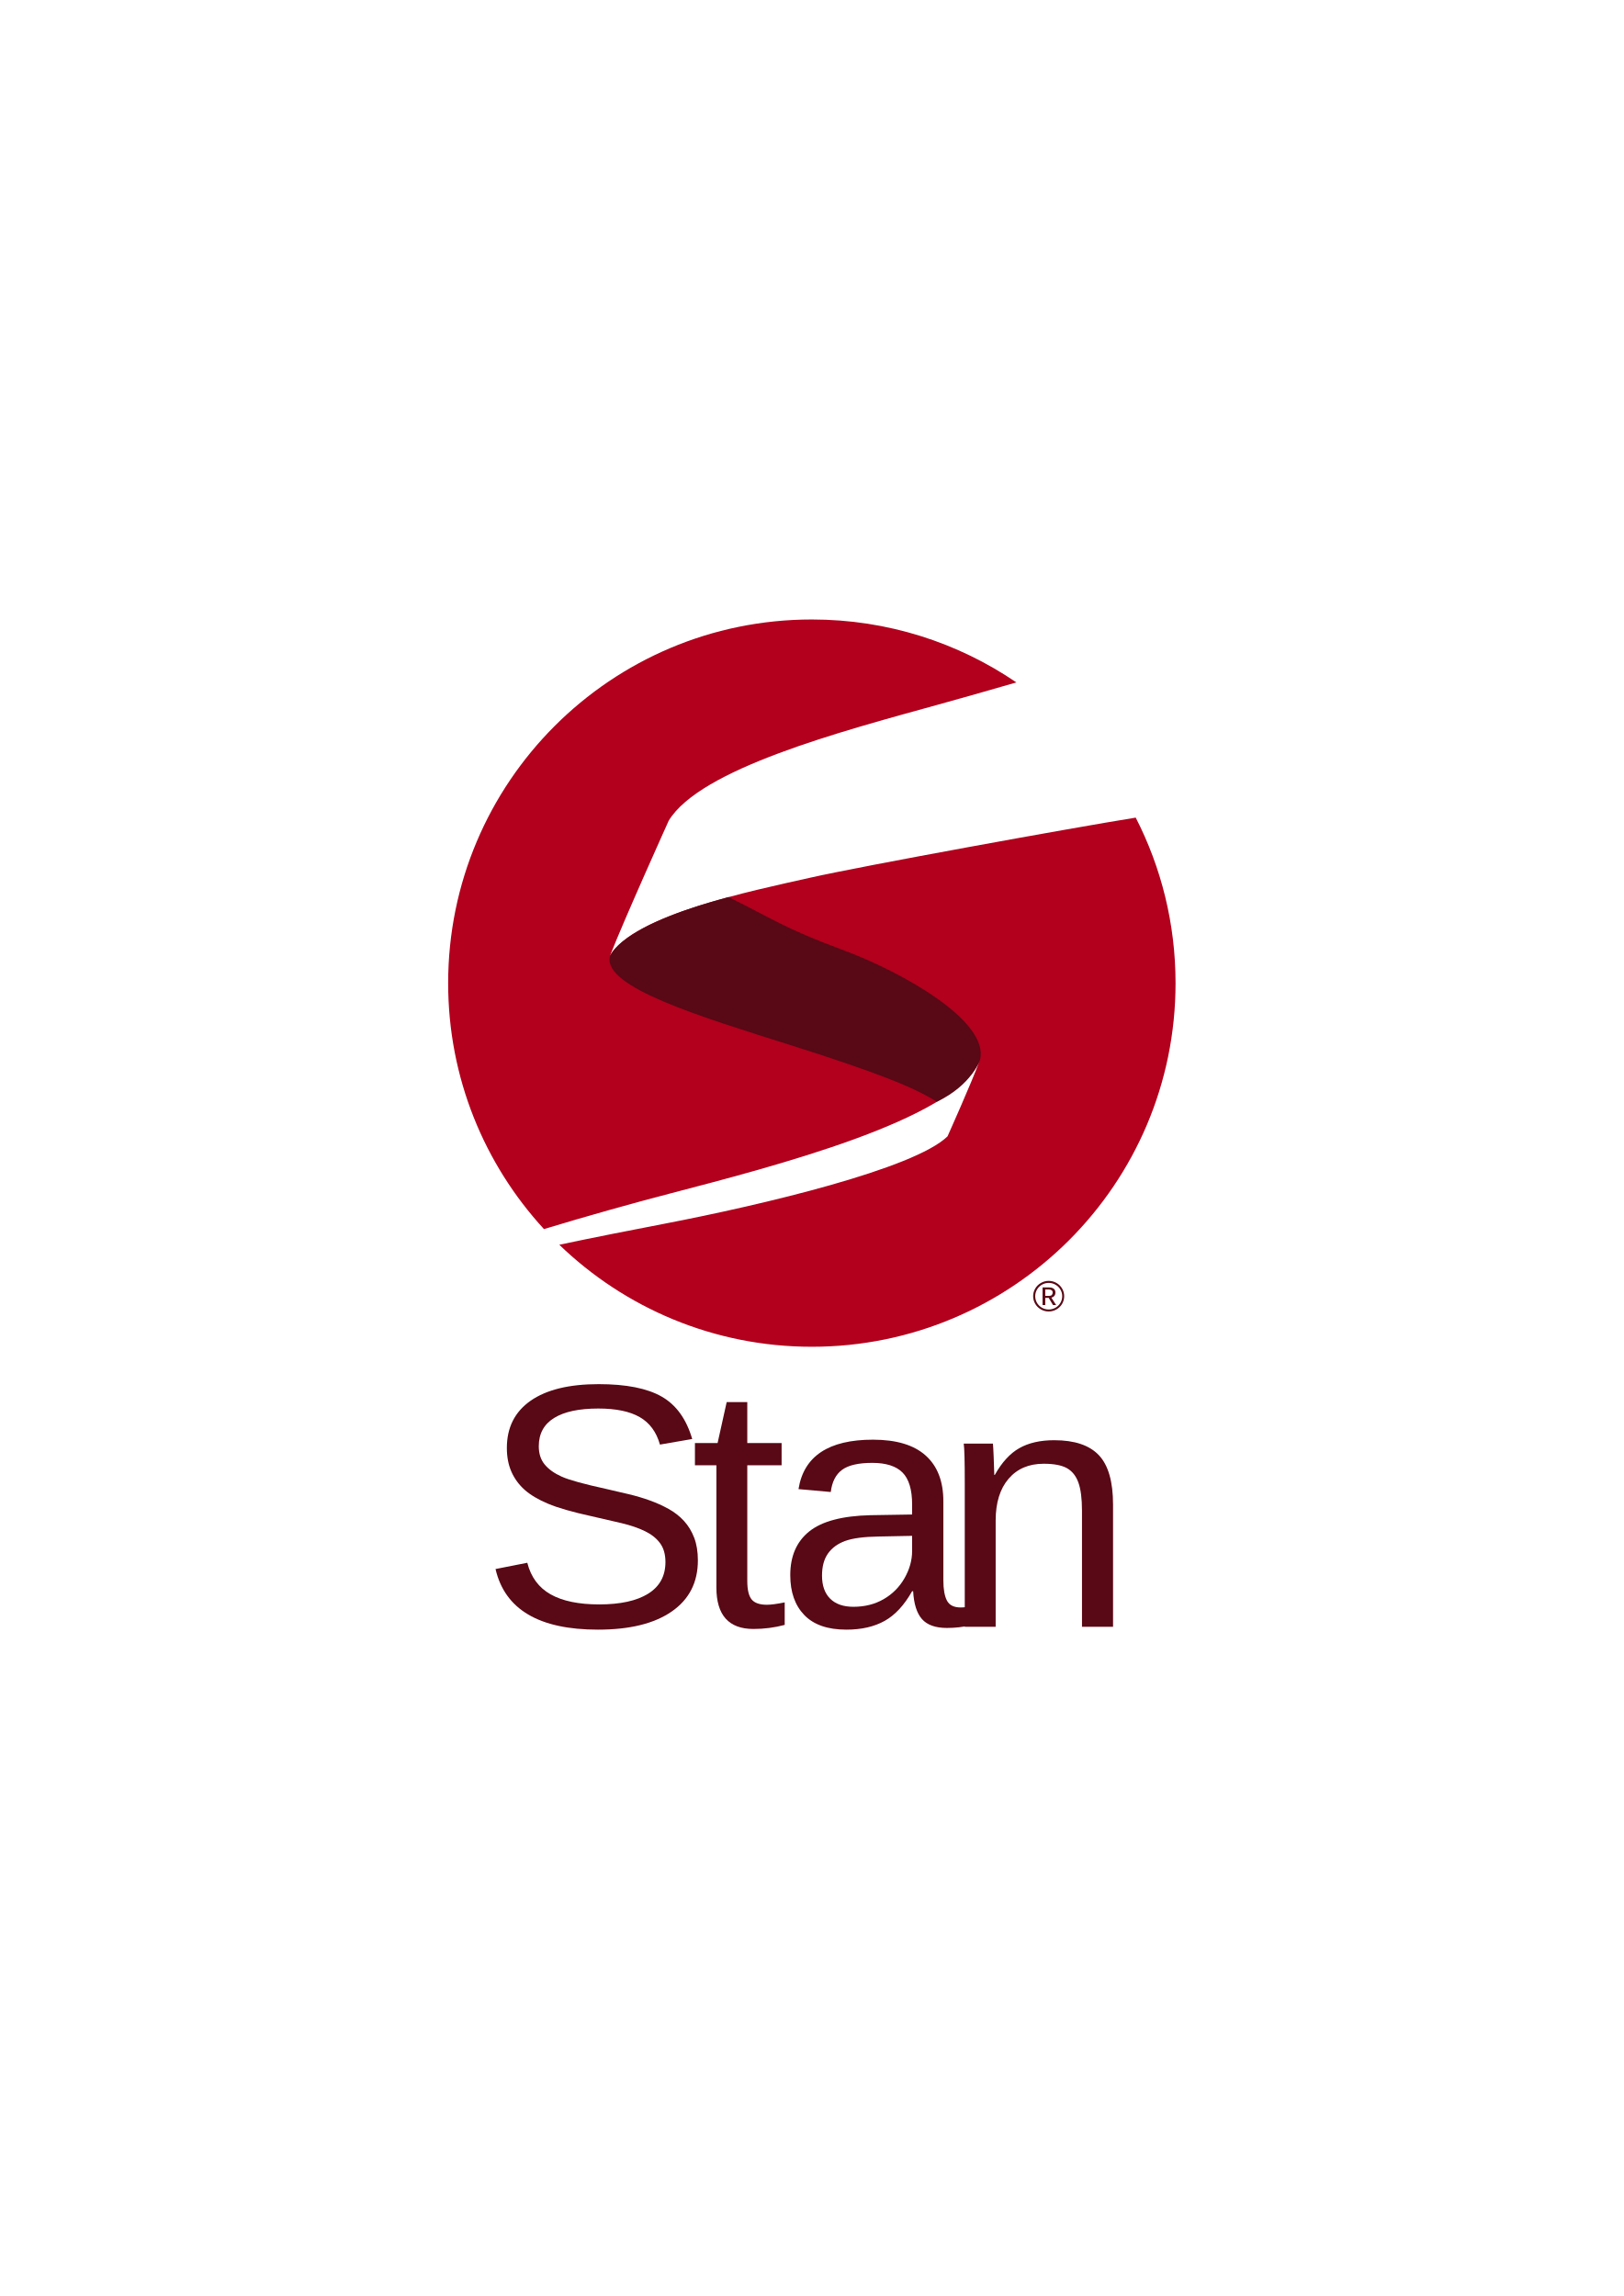
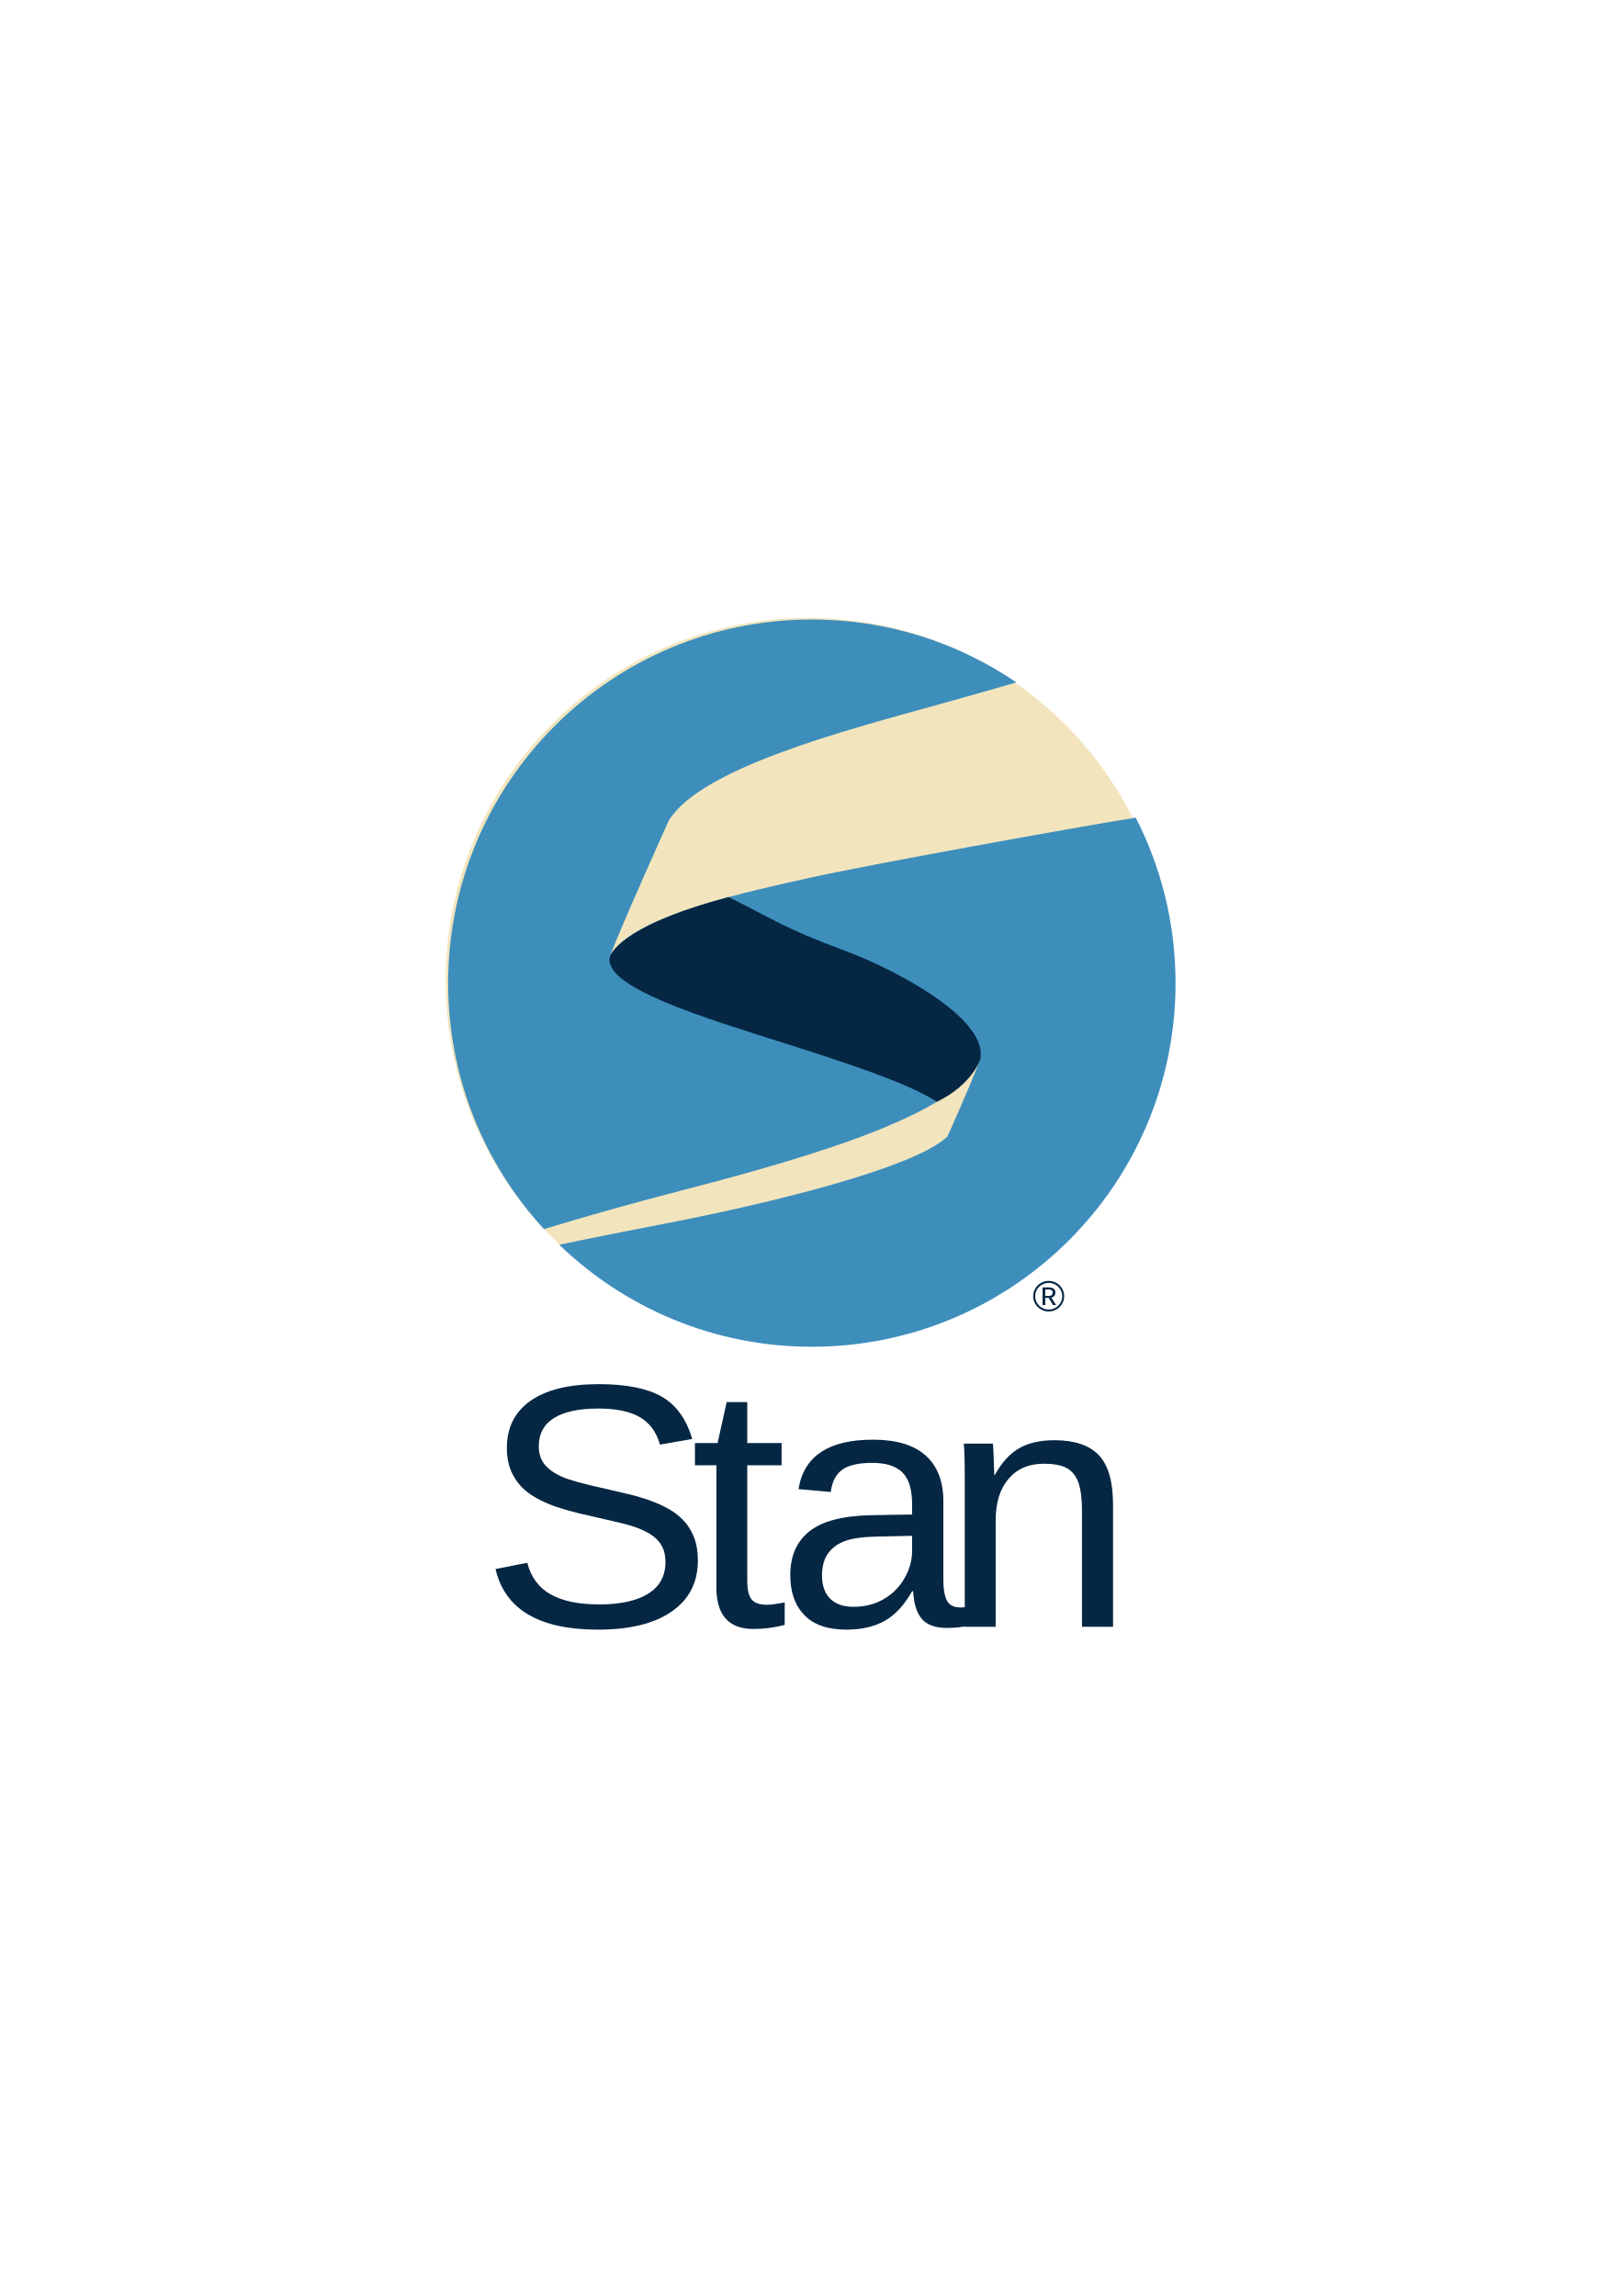
<svg xmlns="http://www.w3.org/2000/svg" width="744.094" height="1052.362">
-   <text transform="scale(1.00673 .99332)" y="750.401" x="218.304" style="font-size:160px;font-style:normal;font-variant:normal;font-weight:400;font-stretch:normal;text-align:start;line-height:125%;letter-spacing:0;word-spacing:0;writing-mode:lr-tb;text-anchor:start;fill:#590815;fill-opacity:1;stroke:none;font-family:Liberation,Arial,sans-serif" xml:space="preserve">
+   <text transform="scale(1.00673 .99332)" y="750.401" x="218.304" style="font-size:160px;font-style:normal;font-variant:normal;font-weight:400;font-stretch:normal;text-align:start;line-height:125%;letter-spacing:0;word-spacing:0;writing-mode:lr-tb;text-anchor:start;fill:#052744;fill-opacity:1;stroke:none;font-family:Liberation,Arial,sans-serif" xml:space="preserve">
    <tspan y="750.401" x="218.304">S</tspan>
  </text>
-   <text xml:space="preserve" style="font-size:160px;font-style:normal;font-variant:normal;font-weight:400;font-stretch:normal;text-align:start;line-height:125%;letter-spacing:0;word-spacing:0;writing-mode:lr-tb;text-anchor:start;fill:#590815;fill-opacity:1;stroke:none;font-family:Liberation,Arial,sans-serif" x="313.918" y="750.401" transform="scale(1.00673 .99332)">
+   <text xml:space="preserve" style="font-size:160px;font-style:normal;font-variant:normal;font-weight:400;font-stretch:normal;text-align:start;line-height:125%;letter-spacing:0;word-spacing:0;writing-mode:lr-tb;text-anchor:start;fill:#052744;fill-opacity:1;stroke:none;font-family:Liberation,Arial,sans-serif" x="313.918" y="750.401" transform="scale(1.00673 .99332)">
    <tspan x="313.918" y="750.401">t</tspan>
  </text>
-   <text transform="scale(1.00673 .99332)" y="750.401" x="352.938" style="font-size:160px;font-style:normal;font-variant:normal;font-weight:400;font-stretch:normal;text-align:start;line-height:125%;letter-spacing:0;word-spacing:0;writing-mode:lr-tb;text-anchor:start;fill:#590815;fill-opacity:1;stroke:none;font-family:Liberation,Arial,sans-serif" xml:space="preserve">
+   <text transform="scale(1.00673 .99332)" y="750.401" x="352.938" style="font-size:160px;font-style:normal;font-variant:normal;font-weight:400;font-stretch:normal;text-align:start;line-height:125%;letter-spacing:0;word-spacing:0;writing-mode:lr-tb;text-anchor:start;fill:#052744;fill-opacity:1;stroke:none;font-family:Liberation,Arial,sans-serif" xml:space="preserve">
    <tspan y="750.401" x="352.938">a</tspan>
  </text>
-   <text xml:space="preserve" style="font-size:160px;font-style:normal;font-variant:normal;font-weight:400;font-stretch:normal;text-align:start;line-height:125%;letter-spacing:0;word-spacing:0;writing-mode:lr-tb;text-anchor:start;fill:#590815;fill-opacity:1;stroke:none;font-family:Liberation,Arial,sans-serif" x="428.076" y="750.647" transform="scale(1.00673 .99332)">
+   <text xml:space="preserve" style="font-size:160px;font-style:normal;font-variant:normal;font-weight:400;font-stretch:normal;text-align:start;line-height:125%;letter-spacing:0;word-spacing:0;writing-mode:lr-tb;text-anchor:start;fill:#052744;fill-opacity:1;stroke:none;font-family:Liberation,Arial,sans-serif" x="428.076" y="750.647" transform="scale(1.00673 .99332)">
    <tspan x="428.076" y="750.647">n</tspan>
  </text>
-   <text xml:space="preserve" style="font-size:20px;font-style:normal;font-variant:normal;font-weight:400;font-stretch:normal;text-align:start;line-height:125%;letter-spacing:0;word-spacing:0;writing-mode:lr-tb;text-anchor:start;fill:#590815;fill-opacity:1;stroke:none;font-family:Liberation,Arial,sans-serif" x="470" y="605" transform="scale(1.00673 .99332)">
+   <text xml:space="preserve" style="font-size:20px;font-style:normal;font-variant:normal;font-weight:400;font-stretch:normal;text-align:start;line-height:125%;letter-spacing:0;word-spacing:0;writing-mode:lr-tb;text-anchor:start;fill:#052744;fill-opacity:1;stroke:none;font-family:Liberation,Arial,sans-serif" x="470" y="605" transform="scale(1.00673 .99332)">
    <tspan x="470" y="605">®</tspan>
  </text>
-   <path style="fill:#b2001d;fill-opacity:1;stroke:none" d="M372.031 283.938c-92.05 0-166.656 74.637-166.656 166.688 0 43.473 16.648 83.049 43.906 112.719 20.202-6.123 40.604-11.818 57.219-16.157 48.062-12.551 130.337-33.765 142.219-60.5-3.342 9.283-14.5 34.157-14.5 34.157-15.224 14.852-84.415 31.326-129.969 40.093-14.533 2.797-31.12 6.03-47.937 9.594 29.975 28.93 70.764 46.75 115.718 46.75 92.051 0 166.688-74.605 166.688-166.656 0-27.328-6.593-53.116-18.25-75.875-30.077 4.853-124.963 22.076-149.281 27.562-26.84 6.055-80.826 17.06-91.594 35.625 6.683-17.08 26.875-61.812 26.875-61.812C320.95 352.362 385.06 335.36 429.78 323c10.431-2.883 22.89-6.421 36-10.219-26.71-18.202-58.989-28.844-93.75-28.844z" />
-   <path style="fill:#590815;fill-opacity:1;stroke:none" d="M279.461 438.555c-2.997 13.986 41.906 27.53 82.392 40.339 40.486 12.809 57.532 19.73 67.464 26.103 16.1-7.7 19.79-19.216 19.79-19.216 4.496-17.73-35.865-40.402-62.78-50.345-26.915-9.942-32.907-14.665-52.43-24.26-51.392 13.602-54.436 27.38-54.436 27.38z" />
+   <circle cx="370.5" cy="449.5" r="166.25" fill="#F2E5BD" />
+   <path style="fill:#3e8ebc;fill-opacity:1;stroke:none" d="M372.031 283.938c-92.05 0-166.656 74.637-166.656 166.688 0 43.473 16.648 83.049 43.906 112.719 20.202-6.123 40.604-11.818 57.219-16.157 48.062-12.551 130.337-33.765 142.219-60.5-3.342 9.283-14.5 34.157-14.5 34.157-15.224 14.852-84.415 31.326-129.969 40.093-14.533 2.797-31.12 6.03-47.937 9.594 29.975 28.93 70.764 46.75 115.718 46.75 92.051 0 166.688-74.605 166.688-166.656 0-27.328-6.593-53.116-18.25-75.875-30.077 4.853-124.963 22.076-149.281 27.562-26.84 6.055-80.826 17.06-91.594 35.625 6.683-17.08 26.875-61.812 26.875-61.812C320.95 352.362 385.06 335.36 429.78 323c10.431-2.883 22.89-6.421 36-10.219-26.71-18.202-58.989-28.844-93.75-28.844z" />
+   <path style="fill:#052744;fill-opacity:1;stroke:none" d="M279.461 438.555c-2.997 13.986 41.906 27.53 82.392 40.339 40.486 12.809 57.532 19.73 67.464 26.103 16.1-7.7 19.79-19.216 19.79-19.216 4.496-17.73-35.865-40.402-62.78-50.345-26.915-9.942-32.907-14.665-52.43-24.26-51.392 13.602-54.436 27.38-54.436 27.38z" />
</svg>
